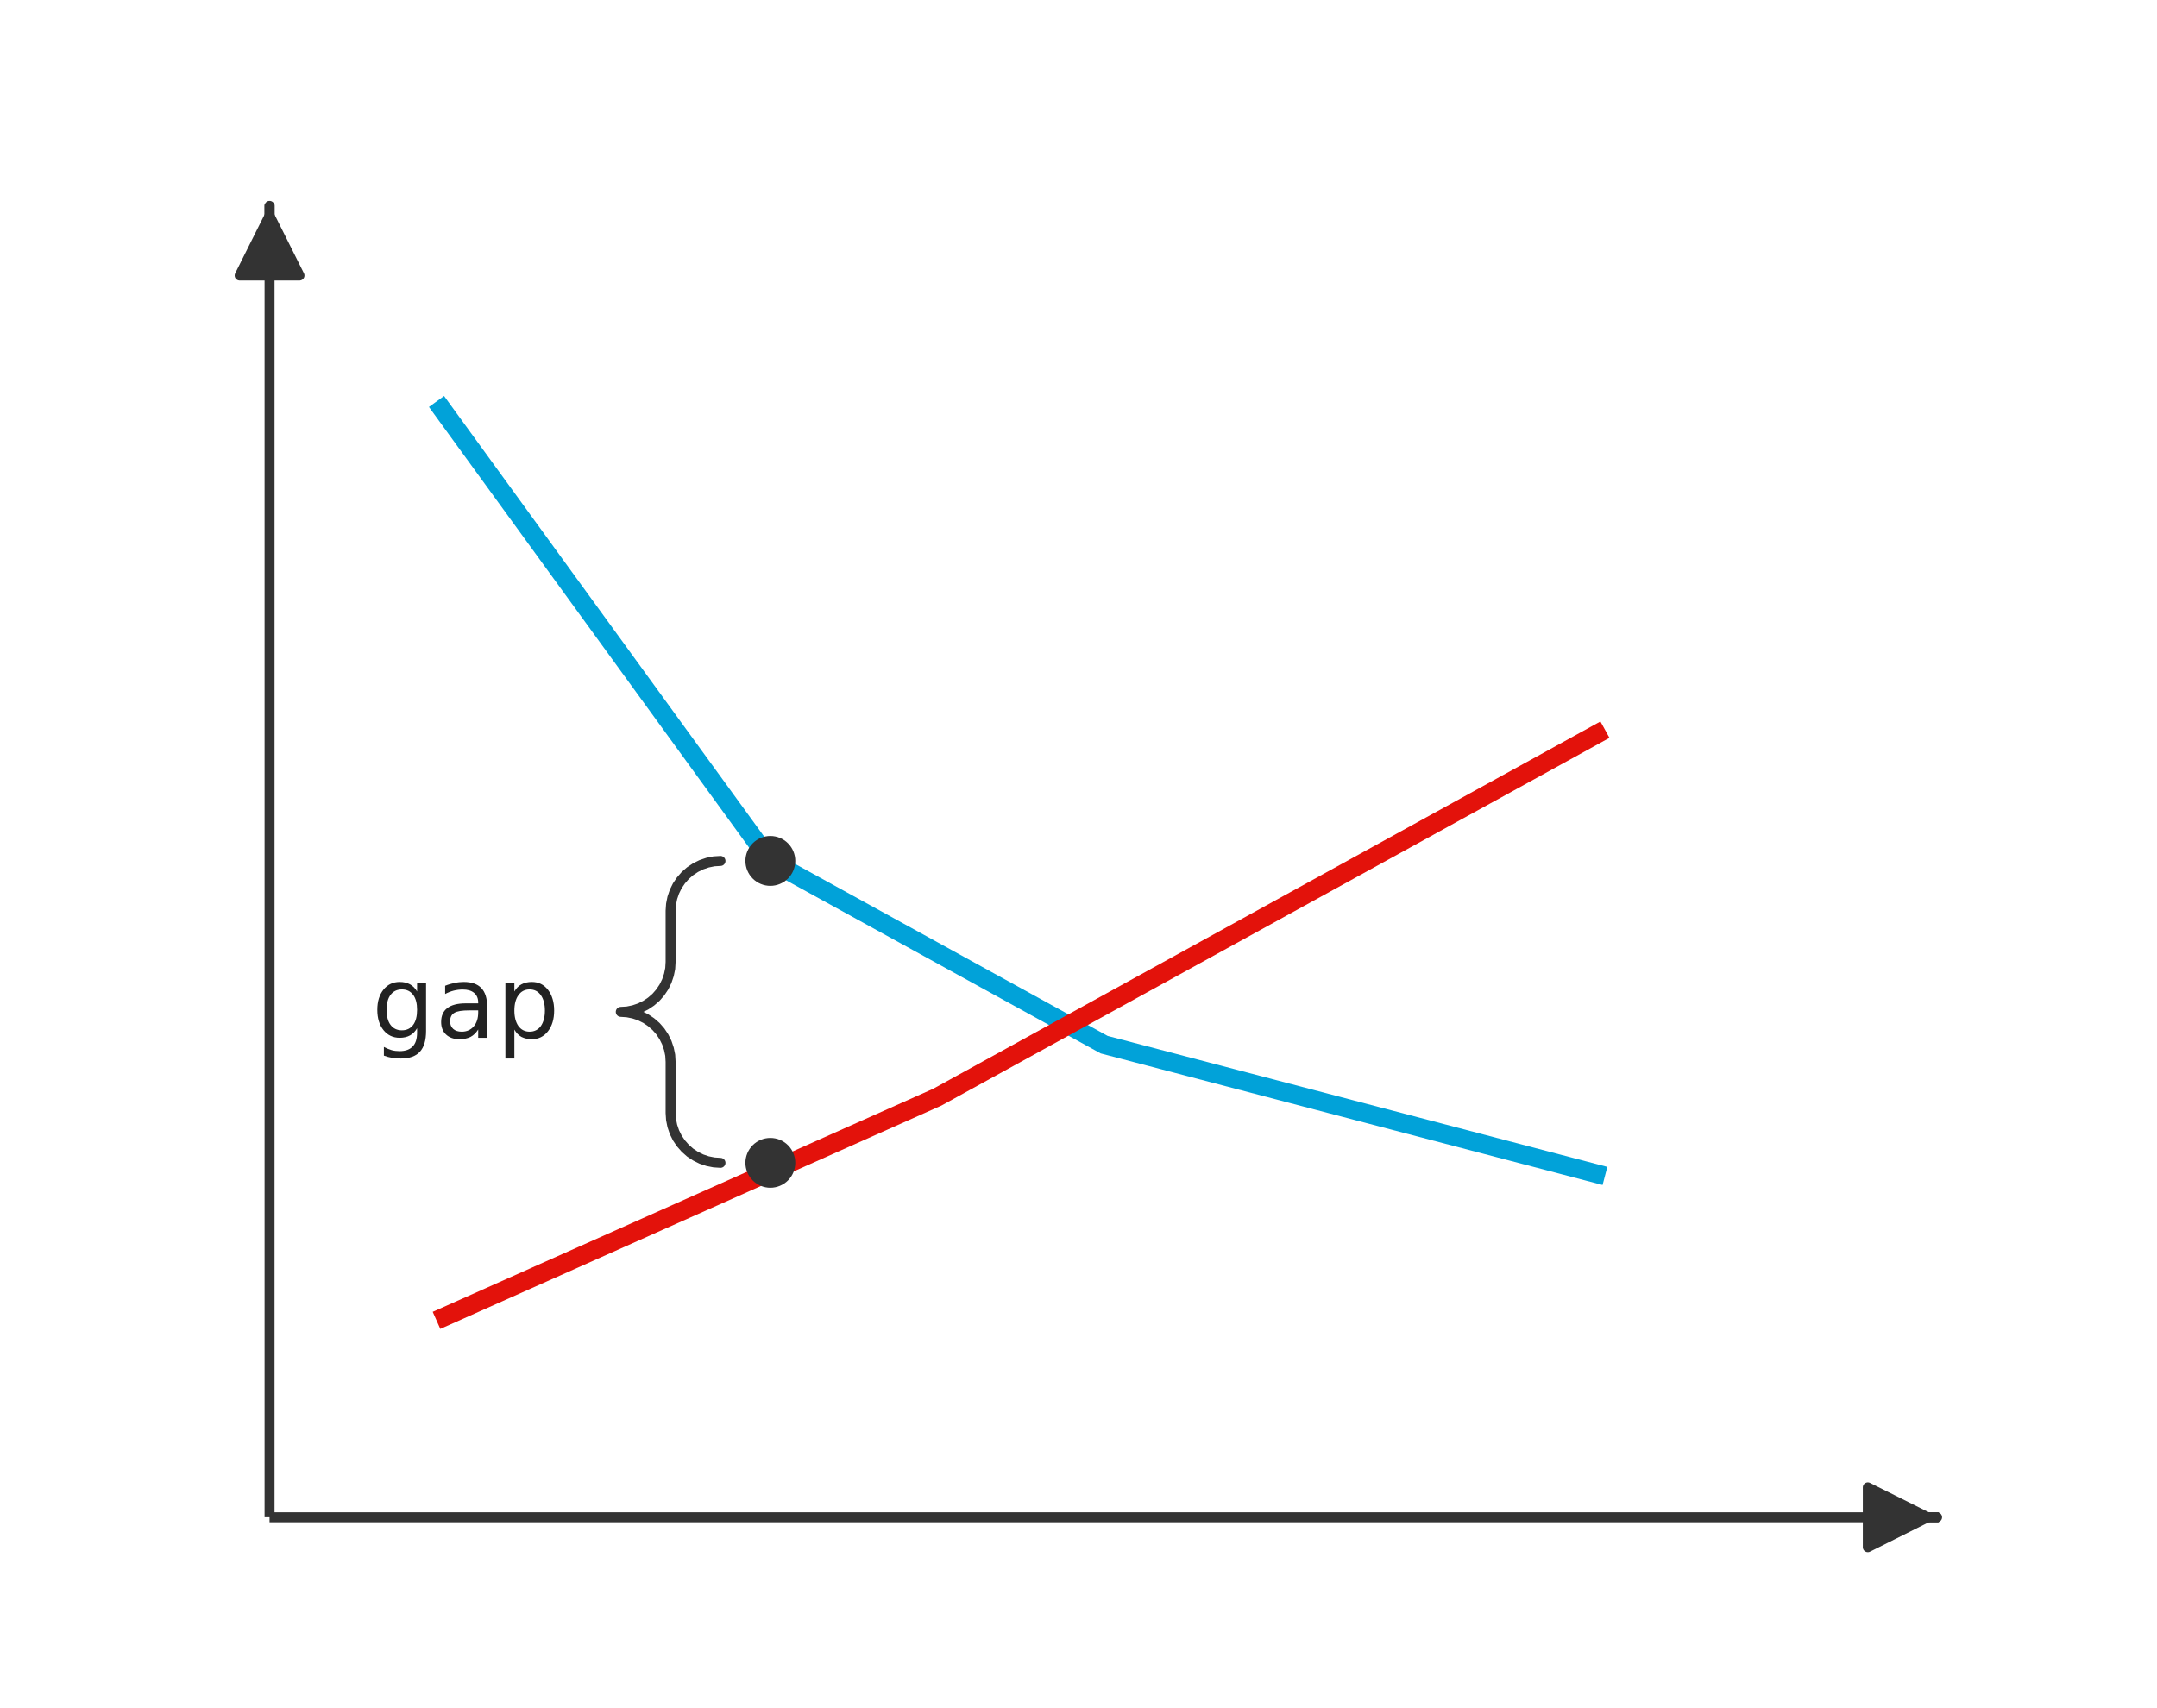
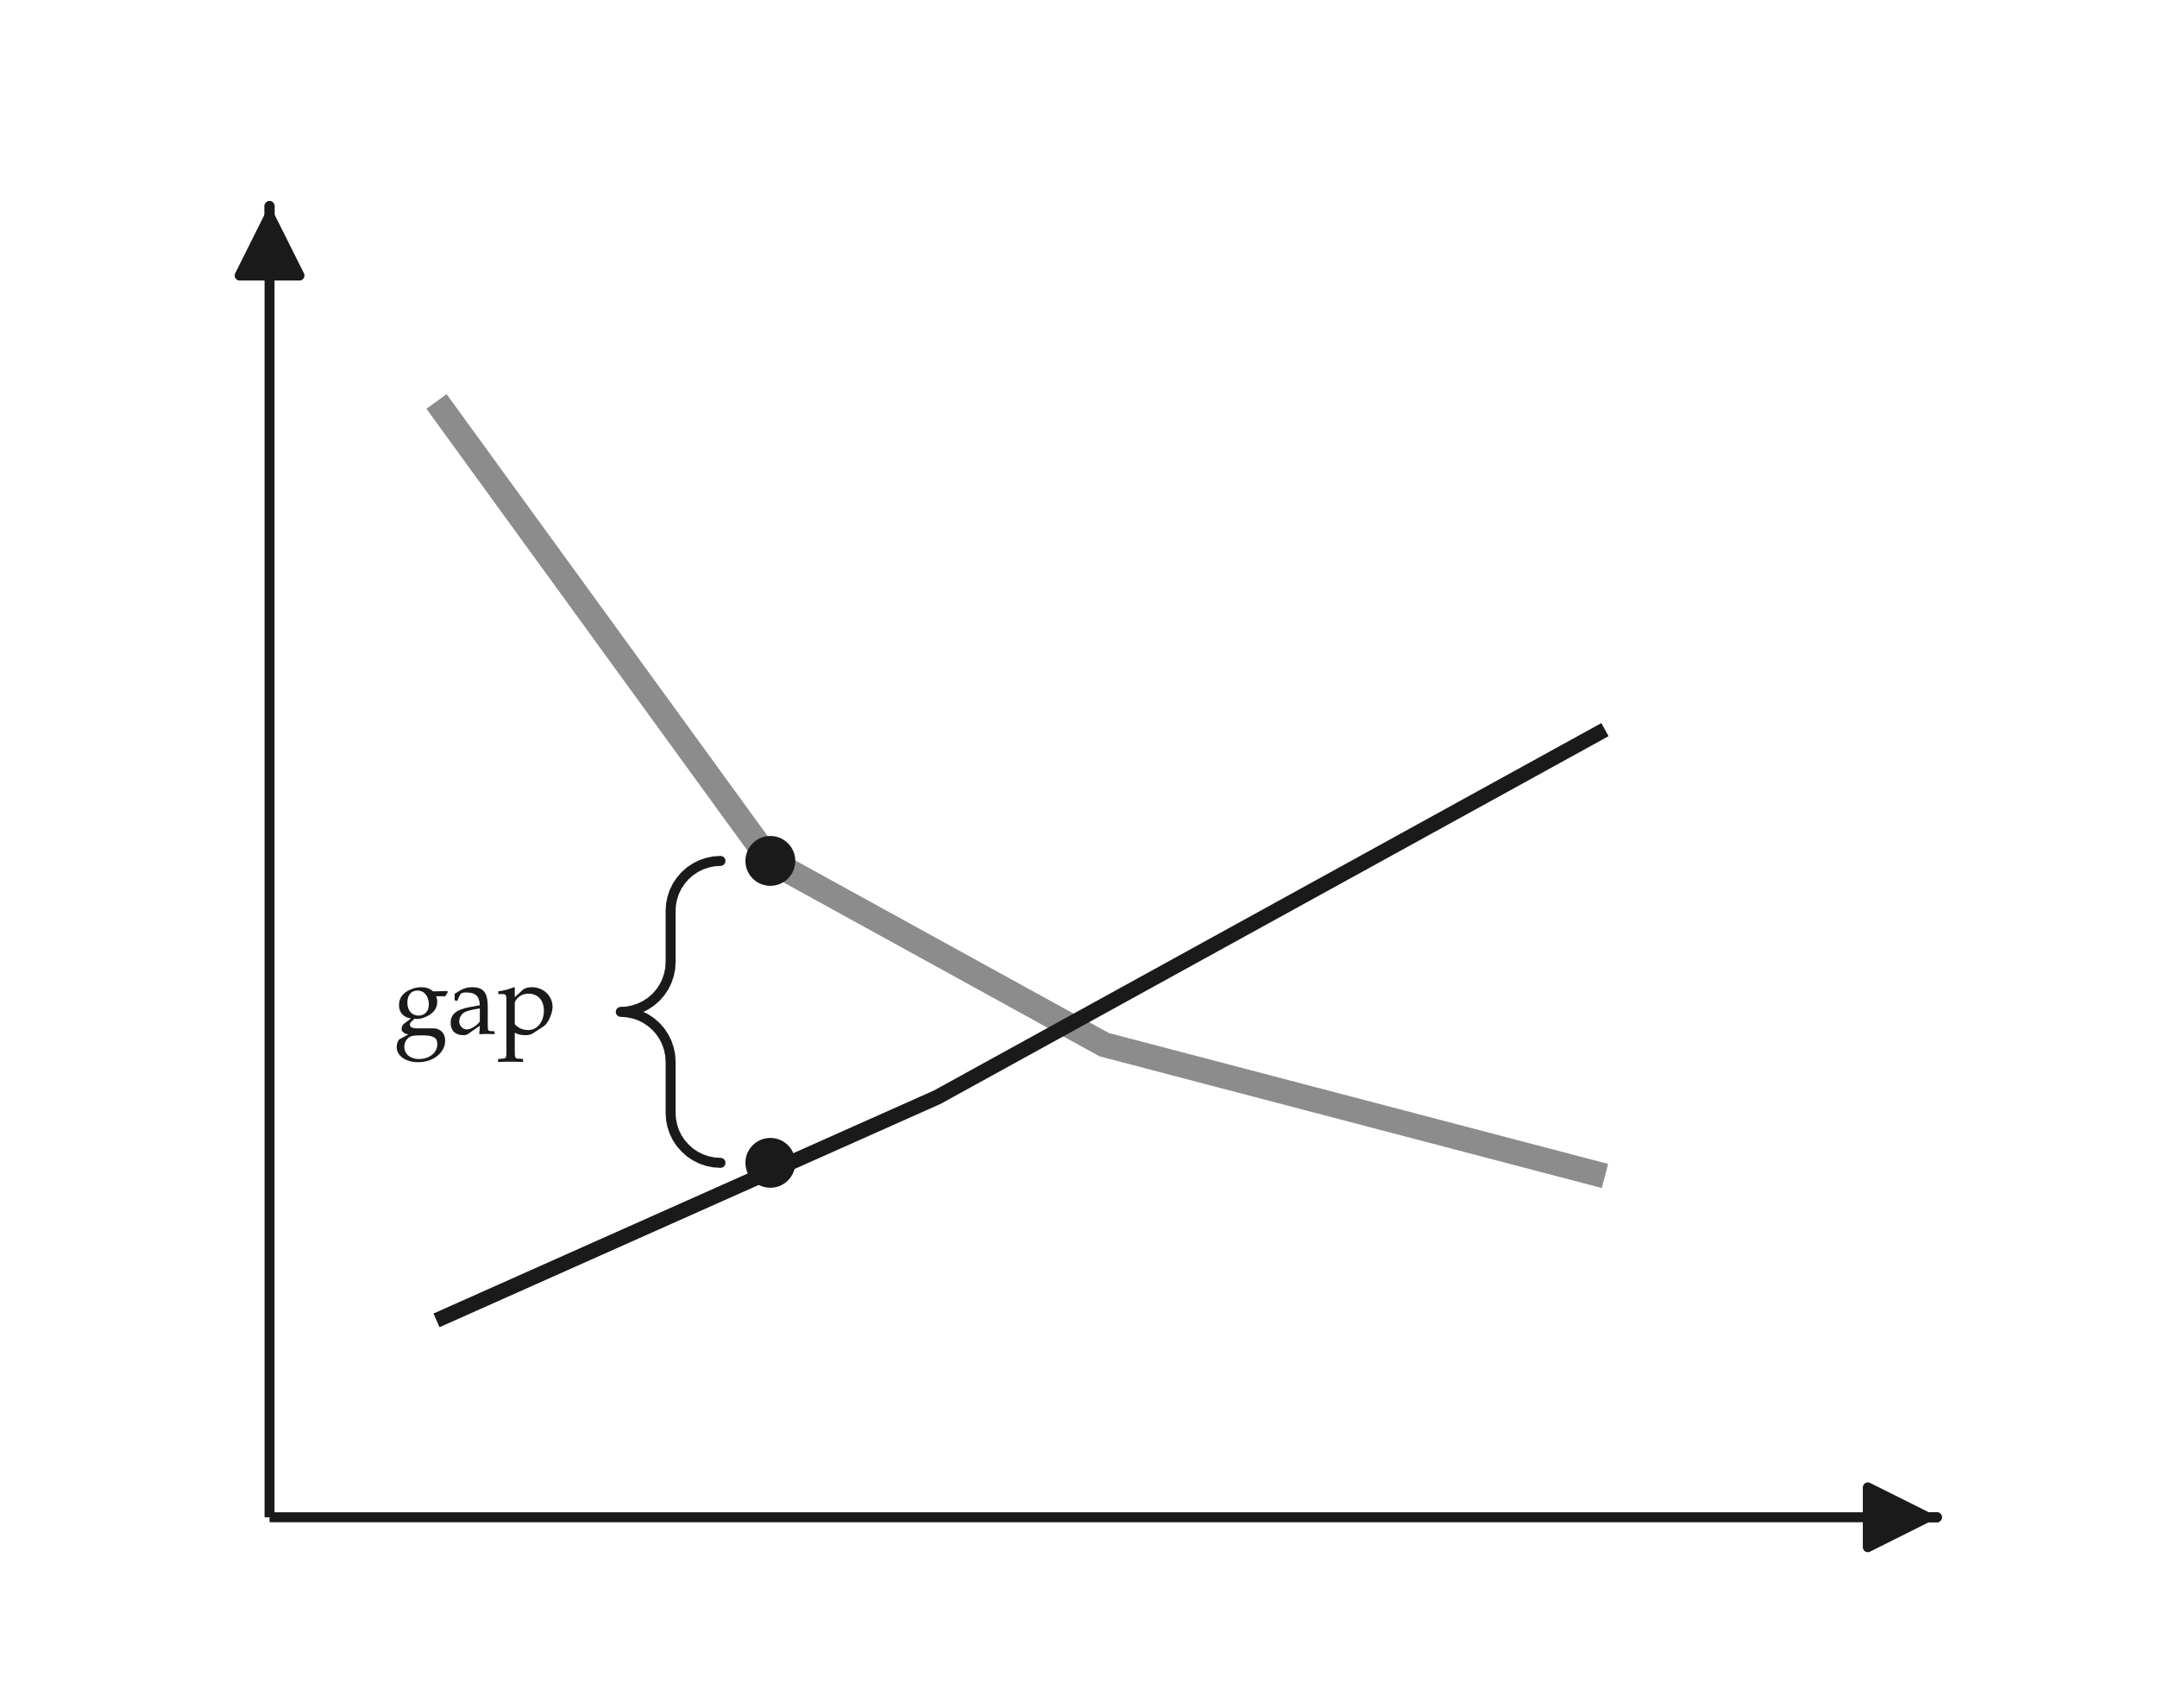
<svg xmlns="http://www.w3.org/2000/svg" xmlns:xlink="http://www.w3.org/1999/xlink" width="172.8pt" height="136.8pt" viewBox="0 0 172.8 136.8">
  <defs>
    <g>
      <g id="glyph-0-0">
-         <path d="M 3.625 -2.238 C 3.625 -2.758 3.523 -3.156 3.309 -3.441 C 3.09 -3.73 2.797 -3.875 2.406 -3.875 C 2.02 -3.875 1.719 -3.73 1.5 -3.441 C 1.285 -3.156 1.184 -2.758 1.184 -2.238 C 1.184 -1.719 1.285 -1.316 1.5 -1.031 C 1.719 -0.742 2.02 -0.598 2.406 -0.598 C 2.797 -0.598 3.09 -0.742 3.309 -1.031 C 3.523 -1.316 3.625 -1.719 3.625 -2.238 Z M 4.344 -0.543 C 4.344 0.199 4.18 0.758 3.852 1.117 C 3.523 1.477 3.012 1.66 2.332 1.66 C 2.086 1.66 1.844 1.645 1.621 1.605 C 1.398 1.566 1.184 1.512 0.965 1.43 L 0.965 0.734 C 1.184 0.848 1.391 0.934 1.59 0.992 C 1.797 1.047 2.004 1.07 2.223 1.07 C 2.691 1.07 3.043 0.941 3.273 0.695 C 3.508 0.457 3.625 0.086 3.625 -0.414 L 3.625 -0.766 C 3.477 -0.512 3.293 -0.32 3.059 -0.191 C 2.828 -0.062 2.547 0 2.23 0 C 1.695 0 1.262 -0.207 0.934 -0.613 C 0.605 -1.023 0.438 -1.559 0.438 -2.238 C 0.438 -2.914 0.605 -3.449 0.934 -3.859 C 1.262 -4.266 1.695 -4.473 2.23 -4.473 C 2.547 -4.473 2.828 -4.41 3.059 -4.281 C 3.293 -4.152 3.477 -3.961 3.625 -3.707 L 3.625 -4.371 L 4.344 -4.371 Z M 4.344 -0.543 " />
+         <path d="M 0.254 1.031 C 0.254 1.758 0.965 2.262 1.98 2.262 C 3.188 2.262 4.137 1.5 4.137 0.527 C 4.137 -0.047 3.754 -0.449 3.195 -0.449 L 1.918 -0.449 C 1.5 -0.449 1.309 -0.543 1.309 -0.758 C 1.309 -0.863 1.375 -0.949 1.582 -1.125 C 1.629 -1.168 1.645 -1.184 1.676 -1.215 C 1.758 -1.207 1.805 -1.199 1.871 -1.199 C 2.211 -1.199 2.637 -1.352 2.965 -1.582 C 3.324 -1.844 3.5 -2.164 3.5 -2.59 C 3.5 -2.746 3.477 -2.852 3.41 -3.02 L 4.145 -3.02 L 4.344 -3.348 L 4.312 -3.441 L 3.18 -3.41 C 2.883 -3.652 2.598 -3.746 2.203 -3.746 C 1.852 -3.746 1.445 -3.633 1.117 -3.441 C 0.672 -3.188 0.438 -2.797 0.438 -2.309 C 0.438 -1.719 0.809 -1.309 1.398 -1.246 L 0.766 -0.758 C 0.688 -0.641 0.648 -0.535 0.648 -0.414 C 0.648 -0.191 0.789 -0.062 1.176 0.047 L 0.48 0.422 C 0.367 0.488 0.254 0.781 0.254 1.031 Z M 0.863 1.016 C 0.863 0.656 1.07 0.336 1.391 0.191 C 1.52 0.137 1.742 0.113 2.293 0.113 C 3.195 0.113 3.508 0.297 3.508 0.816 C 3.508 1.5 2.875 2.012 2.035 2.012 C 1.344 2.012 0.863 1.605 0.863 1.016 Z M 1.109 -2.5 C 1.109 -3.117 1.406 -3.477 1.918 -3.477 C 2.461 -3.477 2.828 -3.027 2.828 -2.348 C 2.828 -1.828 2.492 -1.469 2.004 -1.469 C 1.469 -1.469 1.109 -1.887 1.109 -2.5 Z M 1.109 -2.5 " />
      </g>
      <g id="glyph-0-1">
-         <path d="M 2.738 -2.195 C 2.156 -2.195 1.758 -2.133 1.535 -1.996 C 1.309 -1.859 1.199 -1.637 1.199 -1.316 C 1.199 -1.062 1.277 -0.863 1.445 -0.711 C 1.613 -0.559 1.844 -0.488 2.133 -0.488 C 2.531 -0.488 2.852 -0.633 3.09 -0.91 C 3.332 -1.191 3.449 -1.566 3.449 -2.035 L 3.449 -2.195 Z M 4.168 -2.492 L 4.168 0 L 3.449 0 L 3.449 -0.664 C 3.281 -0.398 3.082 -0.199 2.836 -0.07 C 2.598 0.047 2.301 0.113 1.941 0.113 C 1.492 0.113 1.133 -0.016 0.871 -0.262 C 0.605 -0.512 0.48 -0.848 0.48 -1.27 C 0.48 -1.758 0.648 -2.133 0.973 -2.379 C 1.301 -2.629 1.797 -2.758 2.445 -2.758 L 3.449 -2.758 L 3.449 -2.828 C 3.449 -3.156 3.34 -3.41 3.125 -3.594 C 2.906 -3.777 2.605 -3.867 2.211 -3.867 C 1.965 -3.867 1.719 -3.836 1.484 -3.777 C 1.246 -3.715 1.016 -3.625 0.801 -3.508 L 0.801 -4.168 C 1.062 -4.273 1.316 -4.344 1.566 -4.395 C 1.812 -4.449 2.055 -4.473 2.285 -4.473 C 2.914 -4.473 3.387 -4.312 3.699 -3.984 C 4.012 -3.66 4.168 -3.156 4.168 -2.492 Z M 4.168 -2.492 " />
+         <path d="M 0.254 -0.887 C 0.254 -0.262 0.633 0.098 1.262 0.098 C 1.406 0.098 1.543 0.07 1.598 0.031 L 2.59 -0.656 L 2.547 0.023 C 2.758 0.008 2.965 0 3.172 0 C 3.371 0 3.562 0.008 3.762 0.023 L 3.762 -0.215 L 3.449 -0.23 C 3.258 -0.238 3.227 -0.305 3.227 -0.695 L 3.227 -2.156 C 3.227 -3.324 2.891 -3.746 1.965 -3.746 C 1.621 -3.746 1.301 -3.66 1 -3.477 L 0.574 -3.219 L 0.574 -2.699 L 0.781 -2.645 L 0.887 -2.891 C 1.047 -3.266 1.133 -3.324 1.5 -3.324 C 2.254 -3.324 2.562 -3.027 2.59 -2.301 L 1.797 -2.156 C 0.711 -1.957 0.254 -1.582 0.254 -0.887 Z M 0.941 -1 C 0.941 -1.293 1.102 -1.574 1.344 -1.727 C 1.543 -1.844 1.98 -1.957 2.59 -2.047 L 2.59 -0.992 C 2.355 -0.664 1.852 -0.359 1.543 -0.359 C 1.223 -0.359 0.941 -0.656 0.941 -1 Z M 0.941 -1 " />
      </g>
      <g id="glyph-0-2">
-         <path d="M 1.445 -0.656 L 1.445 1.66 L 0.727 1.66 L 0.727 -4.371 L 1.445 -4.371 L 1.445 -3.707 C 1.598 -3.969 1.781 -4.16 2.012 -4.281 C 2.246 -4.41 2.523 -4.473 2.844 -4.473 C 3.379 -4.473 3.809 -4.266 4.137 -3.844 C 4.465 -3.418 4.633 -2.867 4.633 -2.18 C 4.633 -1.492 4.465 -0.941 4.137 -0.52 C 3.809 -0.098 3.379 0.113 2.844 0.113 C 2.523 0.113 2.246 0.047 2.012 -0.07 C 1.781 -0.199 1.598 -0.391 1.445 -0.656 Z M 3.891 -2.18 C 3.891 -2.707 3.777 -3.125 3.562 -3.418 C 3.348 -3.723 3.043 -3.875 2.668 -3.875 C 2.293 -3.875 1.988 -3.723 1.773 -3.418 C 1.559 -3.125 1.445 -2.707 1.445 -2.18 C 1.445 -1.652 1.559 -1.238 1.773 -0.934 C 1.988 -0.641 2.293 -0.488 2.668 -0.488 C 3.043 -0.488 3.348 -0.641 3.562 -0.934 C 3.777 -1.238 3.891 -1.652 3.891 -2.18 Z M 3.891 -2.18 " />
+         <path d="M 0.062 2.004 L 0.062 2.246 C 0.398 2.23 0.727 2.223 1.062 2.223 C 1.398 2.223 1.727 2.23 2.062 2.246 L 2.062 2.004 L 1.695 1.98 C 1.422 1.965 1.398 1.91 1.398 1.406 L 1.398 -0.105 C 1.637 0.039 1.895 0.098 2.254 0.098 C 2.484 0.098 2.691 0.047 2.82 -0.031 L 3.73 -0.625 C 4.051 -0.832 4.426 -1.652 4.426 -2.164 C 4.426 -3.051 3.691 -3.746 2.766 -3.746 C 2.469 -3.746 2.18 -3.668 2.055 -3.547 L 1.398 -2.949 L 1.398 -3.715 L 1.324 -3.746 C 0.918 -3.578 0.504 -3.469 0.078 -3.418 L 0.078 -3.195 L 0.375 -3.195 C 0.695 -3.195 0.727 -3.141 0.727 -2.613 L 0.727 1.406 C 0.727 1.91 0.703 1.965 0.43 1.98 Z M 1.398 -0.781 L 1.398 -2.445 C 1.398 -2.555 1.438 -2.645 1.543 -2.781 C 1.773 -3.074 2.102 -3.227 2.5 -3.227 C 3.25 -3.227 3.73 -2.699 3.73 -1.871 C 3.73 -0.973 3.195 -0.312 2.477 -0.312 C 2.035 -0.312 1.711 -0.457 1.398 -0.781 Z M 1.398 -0.781 " />
      </g>
    </g>
    <clipPath id="clip-0">
      <path clip-rule="nonzero" d="M 0.027 0 L 172.574 0 L 172.574 136.602 L 0.027 136.602 Z M 0.027 0 " />
    </clipPath>
    <clipPath id="clip-1">
-       <path clip-rule="nonzero" d="M 21.594 16.391 L 150 16.391 L 150 116 L 21.594 116 Z M 21.594 16.391 " />
+       <path clip-rule="nonzero" d="M 21.594 16.391 L 155.32 16.391 L 155.32 121.574 L 21.594 121.574 Z M 21.594 16.391 " />
    </clipPath>
    <clipPath id="clip-2">
-       <path clip-rule="nonzero" d="M 21.594 37 L 150 37 L 150 121.574 L 21.594 121.574 Z M 21.594 37 " />
+       <path clip-rule="nonzero" d="M 21.594 41 L 146 41 L 146 121.574 L 21.594 121.574 Z M 21.594 41 " />
    </clipPath>
    <clipPath id="clip-3">
      <path clip-rule="nonzero" d="M 59.715 66.984 L 63.711 66.984 L 63.711 70.98 L 59.715 70.98 Z M 59.715 66.984 " />
    </clipPath>
    <clipPath id="clip-4">
      <path clip-rule="nonzero" d="M 59.715 91.18 L 63.711 91.18 L 63.711 95.172 L 59.715 95.172 Z M 59.715 91.18 " />
    </clipPath>
  </defs>
  <g clip-path="url(#clip-0)">
    <path fill-rule="nonzero" fill="rgb(100%, 100%, 100%)" fill-opacity="1" d="M 0.027 136.602 L 172.574 136.602 L 172.574 0 L 0.027 0 Z M 0.027 136.602 " />
  </g>
-   <path fill="none" stroke-width="0.8" stroke-linecap="butt" stroke-linejoin="miter" stroke="rgb(20%, 20%, 20%)" stroke-opacity="1" stroke-miterlimit="10" d="M 21.599 15.048 L 155.521 15.048 " transform="matrix(0.99854, 0, 0, -0.99854, 0.0262774, 136.6003)" />
-   <path fill="none" stroke-width="0.8" stroke-linecap="round" stroke-linejoin="round" stroke="rgb(20%, 20%, 20%)" stroke-opacity="1" stroke-miterlimit="10" d="M 155.384 15.048 C 155.431 15.048 155.177 15.048 154.625 15.048 " transform="matrix(0.99854, 0, 0, -0.99854, 0.0262774, 136.6003)" />
-   <path fill-rule="nonzero" fill="rgb(20%, 20%, 20%)" fill-opacity="1" stroke-width="0.8" stroke-linecap="round" stroke-linejoin="round" stroke="rgb(20%, 20%, 20%)" stroke-opacity="1" stroke-miterlimit="10" d="M 149.825 17.446 L 154.625 15.048 L 149.825 12.646 Z M 149.825 17.446 " transform="matrix(0.99854, 0, 0, -0.99854, 0.0262774, 136.6003)" />
-   <path fill="none" stroke-width="0.8" stroke-linecap="butt" stroke-linejoin="miter" stroke="rgb(20%, 20%, 20%)" stroke-opacity="1" stroke-miterlimit="10" d="M 21.599 15.048 L 21.599 120.385 " transform="matrix(0.99854, 0, 0, -0.99854, 0.0262774, 136.6003)" />
-   <path fill="none" stroke-width="0.8" stroke-linecap="round" stroke-linejoin="round" stroke="rgb(20%, 20%, 20%)" stroke-opacity="1" stroke-miterlimit="10" d="M 21.599 120.28 C 21.599 120.315 21.599 120.049 21.599 119.49 " transform="matrix(0.99854, 0, 0, -0.99854, 0.0262774, 136.6003)" />
-   <path fill-rule="nonzero" fill="rgb(20%, 20%, 20%)" fill-opacity="1" stroke-width="0.8" stroke-linecap="round" stroke-linejoin="round" stroke="rgb(20%, 20%, 20%)" stroke-opacity="1" stroke-miterlimit="10" d="M 19.201 114.69 L 21.599 119.49 L 24.001 114.69 Z M 19.201 114.69 " transform="matrix(0.99854, 0, 0, -0.99854, 0.0262774, 136.6003)" />
+   <path fill="none" stroke-width="0.8" stroke-linecap="butt" stroke-linejoin="miter" stroke="rgb(10.196%, 10.196%, 10.196%)" stroke-opacity="1" stroke-miterlimit="10" d="M 21.599 15.048 L 155.521 15.048 " transform="matrix(0.99854, 0, 0, -0.99854, 0.0262774, 136.6003)" />
+   <path fill="none" stroke-width="0.8" stroke-linecap="round" stroke-linejoin="round" stroke="rgb(10.196%, 10.196%, 10.196%)" stroke-opacity="1" stroke-miterlimit="10" d="M 155.384 15.048 C 155.431 15.048 155.177 15.048 154.625 15.048 " transform="matrix(0.99854, 0, 0, -0.99854, 0.0262774, 136.6003)" />
+   <path fill-rule="nonzero" fill="rgb(10.196%, 10.196%, 10.196%)" fill-opacity="1" stroke-width="0.8" stroke-linecap="round" stroke-linejoin="round" stroke="rgb(10.196%, 10.196%, 10.196%)" stroke-opacity="1" stroke-miterlimit="10" d="M 149.825 17.446 L 154.625 15.048 L 149.825 12.646 Z M 149.825 17.446 " transform="matrix(0.99854, 0, 0, -0.99854, 0.0262774, 136.6003)" />
+   <path fill="none" stroke-width="0.8" stroke-linecap="butt" stroke-linejoin="miter" stroke="rgb(10.196%, 10.196%, 10.196%)" stroke-opacity="1" stroke-miterlimit="10" d="M 21.599 15.048 L 21.599 120.385 " transform="matrix(0.99854, 0, 0, -0.99854, 0.0262774, 136.6003)" />
+   <path fill="none" stroke-width="0.8" stroke-linecap="round" stroke-linejoin="round" stroke="rgb(10.196%, 10.196%, 10.196%)" stroke-opacity="1" stroke-miterlimit="10" d="M 21.599 120.28 C 21.599 120.315 21.599 120.049 21.599 119.49 " transform="matrix(0.99854, 0, 0, -0.99854, 0.0262774, 136.6003)" />
+   <path fill-rule="nonzero" fill="rgb(10.196%, 10.196%, 10.196%)" fill-opacity="1" stroke-width="0.8" stroke-linecap="round" stroke-linejoin="round" stroke="rgb(10.196%, 10.196%, 10.196%)" stroke-opacity="1" stroke-miterlimit="10" d="M 19.201 114.69 L 21.599 119.49 L 24.001 114.69 Z M 19.201 114.69 " transform="matrix(0.99854, 0, 0, -0.99854, 0.0262774, 136.6003)" />
  <g clip-path="url(#clip-1)">
-     <path fill="none" stroke-width="1.5" stroke-linecap="butt" stroke-linejoin="miter" stroke="rgb(0.392%, 63.528%, 85.097%)" stroke-opacity="1" stroke-miterlimit="10" d="M 34.994 104.585 L 61.775 67.715 L 88.56 52.971 L 128.736 42.436 " transform="matrix(0.99854, 0, 0, -0.99854, 0.0262774, 136.6003)" />
+     <path fill="none" stroke-width="2" stroke-linecap="butt" stroke-linejoin="miter" stroke="rgb(54.901%, 54.901%, 54.901%)" stroke-opacity="1" stroke-miterlimit="10" d="M 34.994 104.585 L 61.775 67.715 L 88.56 52.971 L 128.736 42.436 " transform="matrix(0.99854, 0, 0, -0.99854, 0.0262774, 136.6003)" />
  </g>
  <g clip-path="url(#clip-2)">
-     <path fill="none" stroke-width="1.5" stroke-linecap="butt" stroke-linejoin="miter" stroke="rgb(89.018%, 7.059%, 4.314%)" stroke-opacity="1" stroke-miterlimit="10" d="M 34.994 30.848 L 75.169 48.757 L 128.736 78.25 " transform="matrix(0.99854, 0, 0, -0.99854, 0.0262774, 136.6003)" />
+     <path fill="none" stroke-width="1.2" stroke-linecap="butt" stroke-linejoin="miter" stroke="rgb(10.196%, 10.196%, 10.196%)" stroke-opacity="1" stroke-miterlimit="10" d="M 34.994 30.848 L 75.169 48.757 L 128.736 78.25 " transform="matrix(0.99854, 0, 0, -0.99854, 0.0262774, 136.6003)" />
  </g>
  <g clip-path="url(#clip-3)">
-     <path fill-rule="nonzero" fill="rgb(20%, 20%, 20%)" fill-opacity="1" d="M 61.711 70.98 C 62.242 70.98 62.75 70.77 63.125 70.395 C 63.5 70.02 63.711 69.512 63.711 68.984 C 63.711 68.453 63.5 67.945 63.125 67.57 C 62.75 67.195 62.242 66.984 61.711 66.984 C 61.184 66.984 60.676 67.195 60.301 67.57 C 59.926 67.945 59.715 68.453 59.715 68.984 C 59.715 69.512 59.926 70.02 60.301 70.395 C 60.676 70.77 61.184 70.98 61.711 70.98 Z M 61.711 70.98 " />
+     <path fill-rule="nonzero" fill="rgb(10.196%, 10.196%, 10.196%)" fill-opacity="1" d="M 61.711 70.98 C 62.242 70.98 62.75 70.77 63.125 70.395 C 63.5 70.02 63.711 69.512 63.711 68.984 C 63.711 68.453 63.5 67.945 63.125 67.57 C 62.75 67.195 62.242 66.984 61.711 66.984 C 61.184 66.984 60.676 67.195 60.301 67.57 C 59.926 67.945 59.715 68.453 59.715 68.984 C 59.715 69.512 59.926 70.02 60.301 70.395 C 60.676 70.77 61.184 70.98 61.711 70.98 Z M 61.711 70.98 " />
  </g>
  <g clip-path="url(#clip-4)">
-     <path fill-rule="nonzero" fill="rgb(20%, 20%, 20%)" fill-opacity="1" d="M 61.711 95.172 C 62.242 95.172 62.75 94.961 63.125 94.586 C 63.5 94.211 63.711 93.703 63.711 93.176 C 63.711 92.645 63.5 92.137 63.125 91.762 C 62.75 91.387 62.242 91.18 61.711 91.18 C 61.184 91.18 60.676 91.387 60.301 91.762 C 59.926 92.137 59.715 92.645 59.715 93.176 C 59.715 93.703 59.926 94.211 60.301 94.586 C 60.676 94.961 61.184 95.172 61.711 95.172 Z M 61.711 95.172 " />
+     <path fill-rule="nonzero" fill="rgb(10.196%, 10.196%, 10.196%)" fill-opacity="1" d="M 61.711 95.172 C 62.242 95.172 62.75 94.961 63.125 94.586 C 63.5 94.211 63.711 93.703 63.711 93.176 C 63.711 92.645 63.5 92.137 63.125 91.762 C 62.75 91.387 62.242 91.18 61.711 91.18 C 61.184 91.18 60.676 91.387 60.301 91.762 C 59.926 92.137 59.715 92.645 59.715 93.176 C 59.715 93.703 59.926 94.211 60.301 94.586 C 60.676 94.961 61.184 95.172 61.711 95.172 Z M 61.711 95.172 " />
  </g>
-   <path fill="none" stroke-width="0.8" stroke-linecap="round" stroke-linejoin="round" stroke="rgb(20%, 20%, 20%)" stroke-opacity="1" stroke-miterlimit="10" d="M 57.777 43.488 L 57.253 43.523 L 56.74 43.625 L 56.243 43.793 L 55.778 44.024 L 55.34 44.313 L 54.948 44.662 L 54.604 45.053 L 54.311 45.487 L 54.08 45.956 L 53.912 46.453 L 53.81 46.966 L 53.775 47.49 L 53.775 51.601 L 53.744 52.126 L 53.638 52.638 L 53.47 53.135 L 53.239 53.6 L 52.949 54.039 L 52.605 54.43 L 52.21 54.774 L 51.776 55.067 L 51.306 55.298 L 50.81 55.466 L 50.297 55.568 L 49.777 55.603 L 50.297 55.635 L 50.81 55.74 L 51.306 55.908 L 51.776 56.139 L 52.21 56.429 L 52.605 56.773 L 52.949 57.168 L 53.239 57.602 L 53.47 58.072 L 53.638 58.569 L 53.744 59.081 L 53.775 59.601 L 53.775 63.717 L 53.81 64.237 L 53.912 64.75 L 54.08 65.246 L 54.311 65.716 L 54.604 66.15 L 54.948 66.545 L 55.34 66.889 L 55.778 67.179 L 56.243 67.41 L 56.74 67.578 L 57.253 67.683 L 57.777 67.715 " transform="matrix(0.99854, 0, 0, -0.99854, 0.0262774, 136.6003)" />
-   <g fill="rgb(13.333%, 13.333%, 13.333%)" fill-opacity="1">
-     <use xlink:href="#glyph-0-0" x="29.788" y="83.154" />
-     <use xlink:href="#glyph-0-1" x="34.86" y="83.154" />
+   <path fill="none" stroke-width="0.8" stroke-linecap="round" stroke-linejoin="round" stroke="rgb(10.196%, 10.196%, 10.196%)" stroke-opacity="1" stroke-miterlimit="10" d="M 57.777 43.488 L 57.253 43.523 L 56.74 43.625 L 56.243 43.793 L 55.778 44.024 L 55.34 44.313 L 54.948 44.662 L 54.604 45.053 L 54.311 45.487 L 54.08 45.956 L 53.912 46.453 L 53.81 46.966 L 53.775 47.49 L 53.775 51.601 L 53.744 52.126 L 53.638 52.638 L 53.47 53.135 L 53.239 53.6 L 52.949 54.039 L 52.605 54.43 L 52.21 54.774 L 51.776 55.067 L 51.306 55.298 L 50.81 55.466 L 50.297 55.568 L 49.777 55.603 L 50.297 55.635 L 50.81 55.74 L 51.306 55.908 L 51.776 56.139 L 52.21 56.429 L 52.605 56.773 L 52.949 57.168 L 53.239 57.602 L 53.47 58.072 L 53.638 58.569 L 53.744 59.081 L 53.775 59.601 L 53.775 63.717 L 53.81 64.237 L 53.912 64.75 L 54.08 65.246 L 54.311 65.716 L 54.604 66.15 L 54.948 66.545 L 55.34 66.889 L 55.778 67.179 L 56.243 67.41 L 56.74 67.578 L 57.253 67.683 L 57.777 67.715 " transform="matrix(0.99854, 0, 0, -0.99854, 0.0262774, 136.6003)" />
+   <g fill="rgb(10.196%, 10.196%, 10.196%)" fill-opacity="1">
+     <use xlink:href="#glyph-0-0" x="31.526" y="82.848" />
  </g>
-   <g fill="rgb(13.333%, 13.333%, 13.333%)" fill-opacity="1">
-     <use xlink:href="#glyph-0-2" x="39.761" y="83.154" />
+   <g fill="rgb(10.196%, 10.196%, 10.196%)" fill-opacity="1">
+     <use xlink:href="#glyph-0-1" x="35.848" y="82.848" />
+   </g>
+   <g fill="rgb(10.196%, 10.196%, 10.196%)" fill-opacity="1">
+     <use xlink:href="#glyph-0-2" x="39.842" y="82.848" />
  </g>
</svg>
